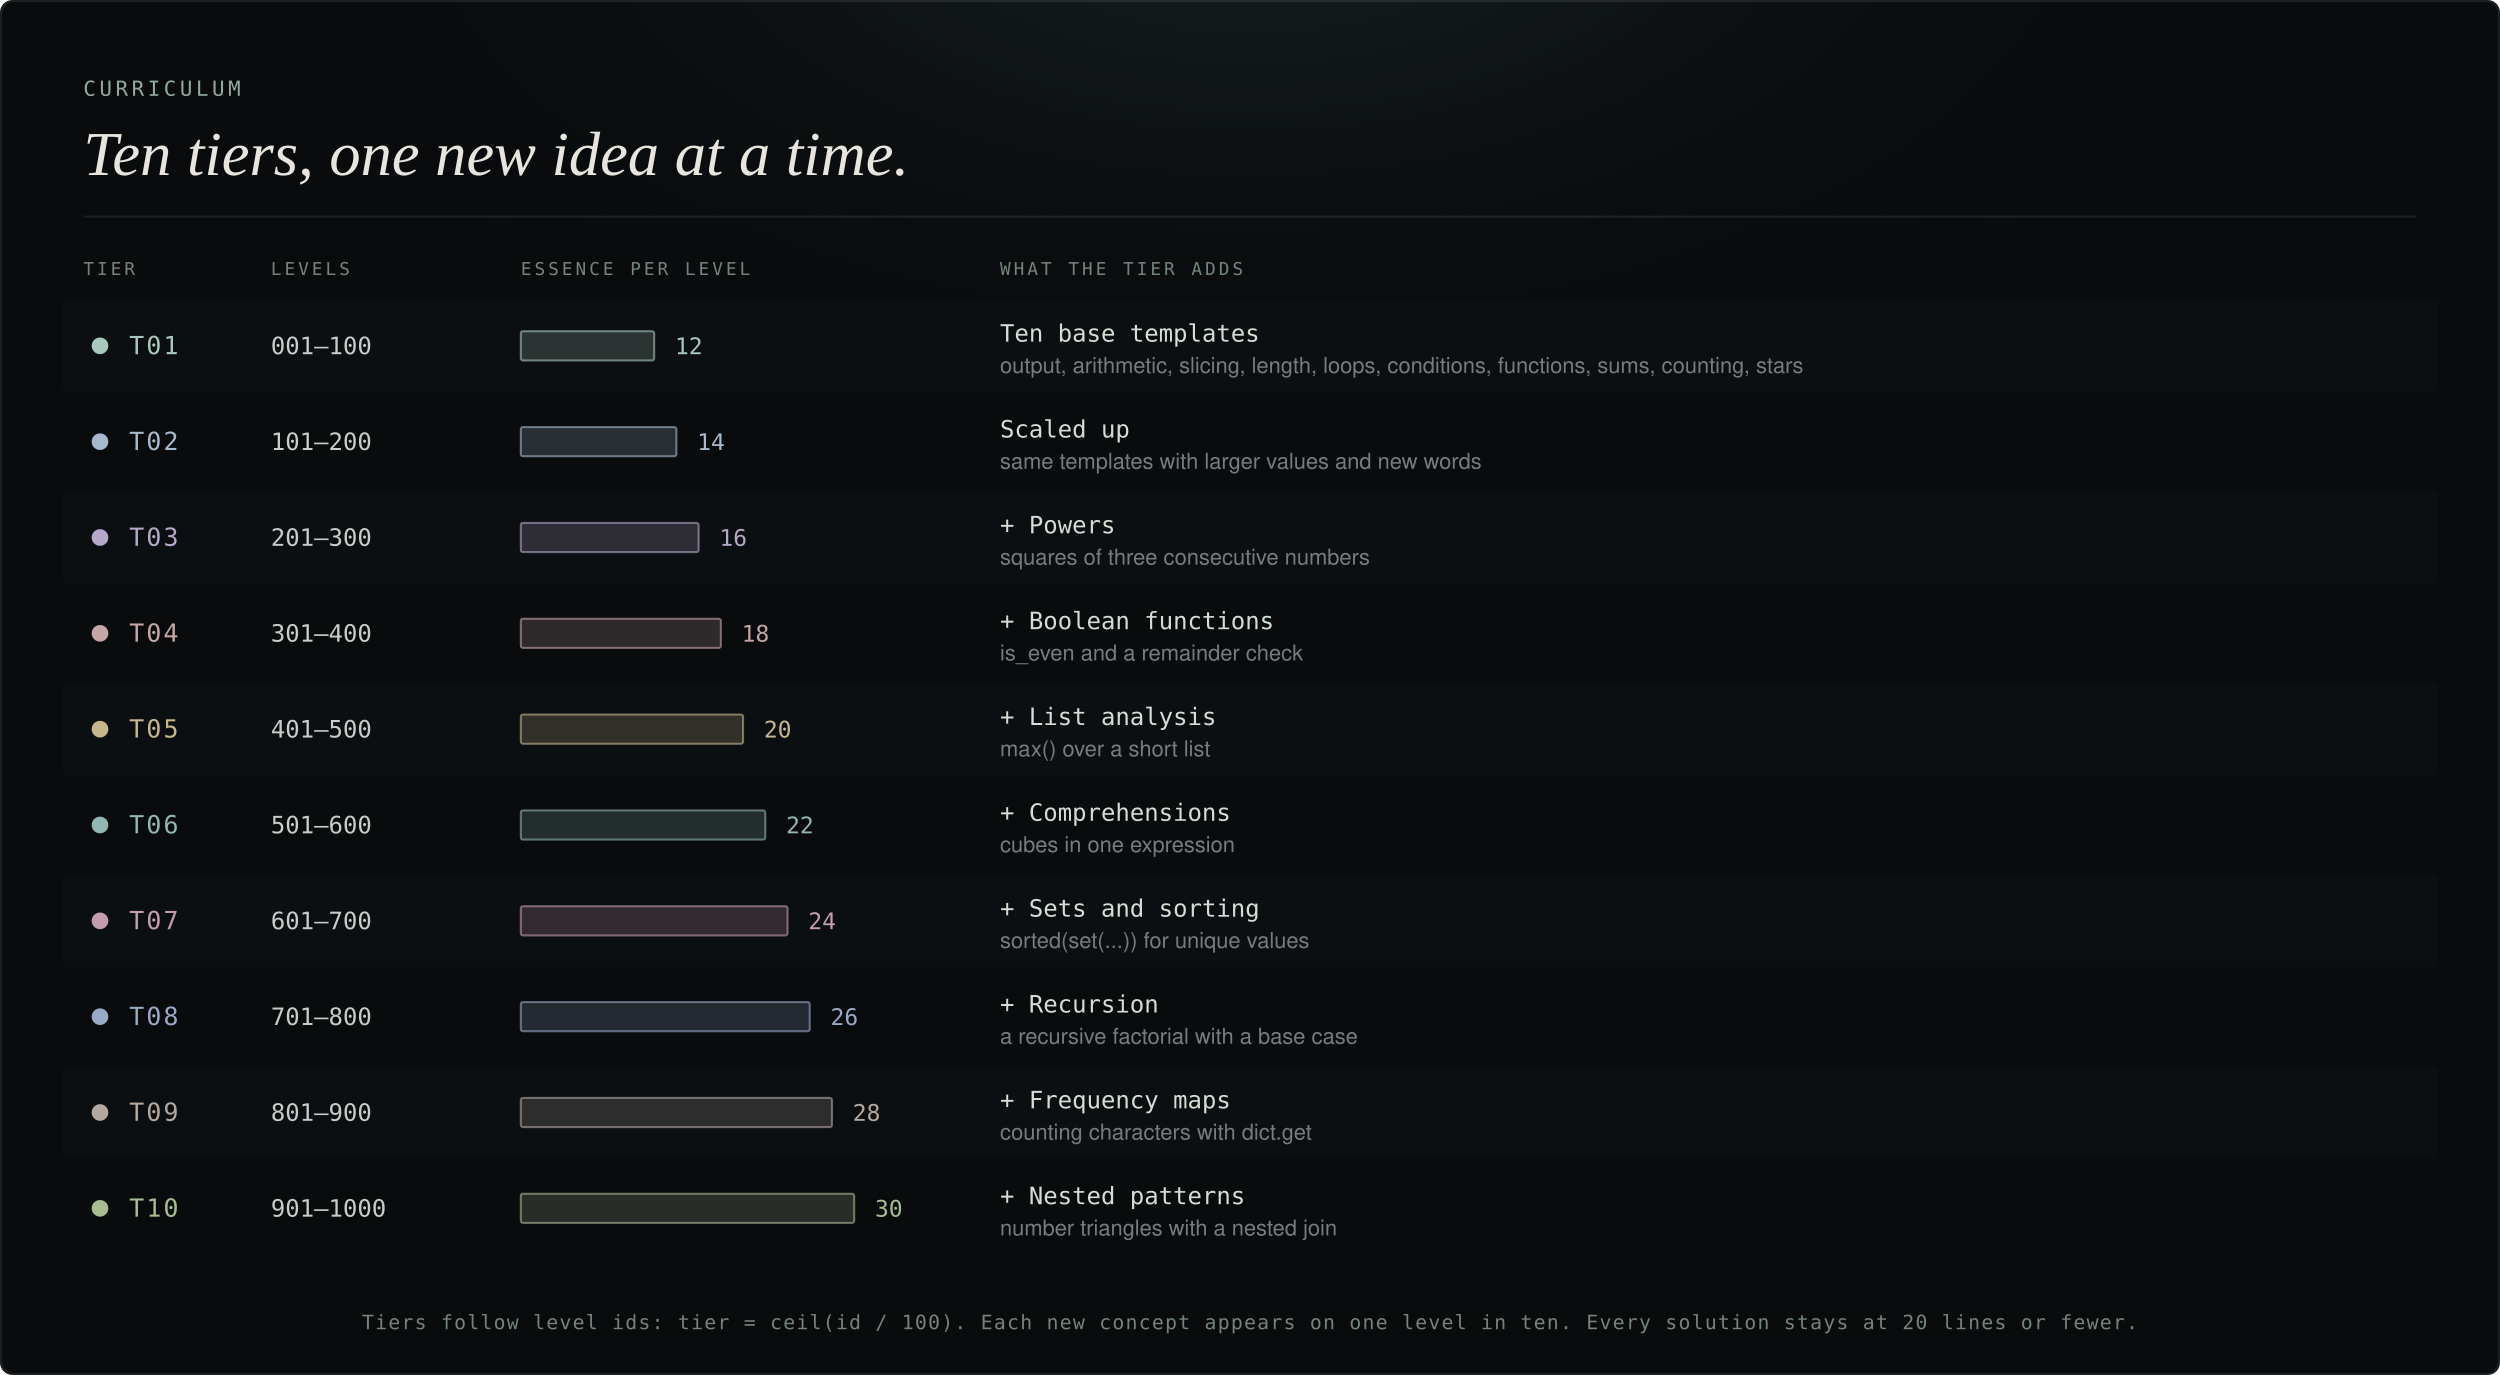
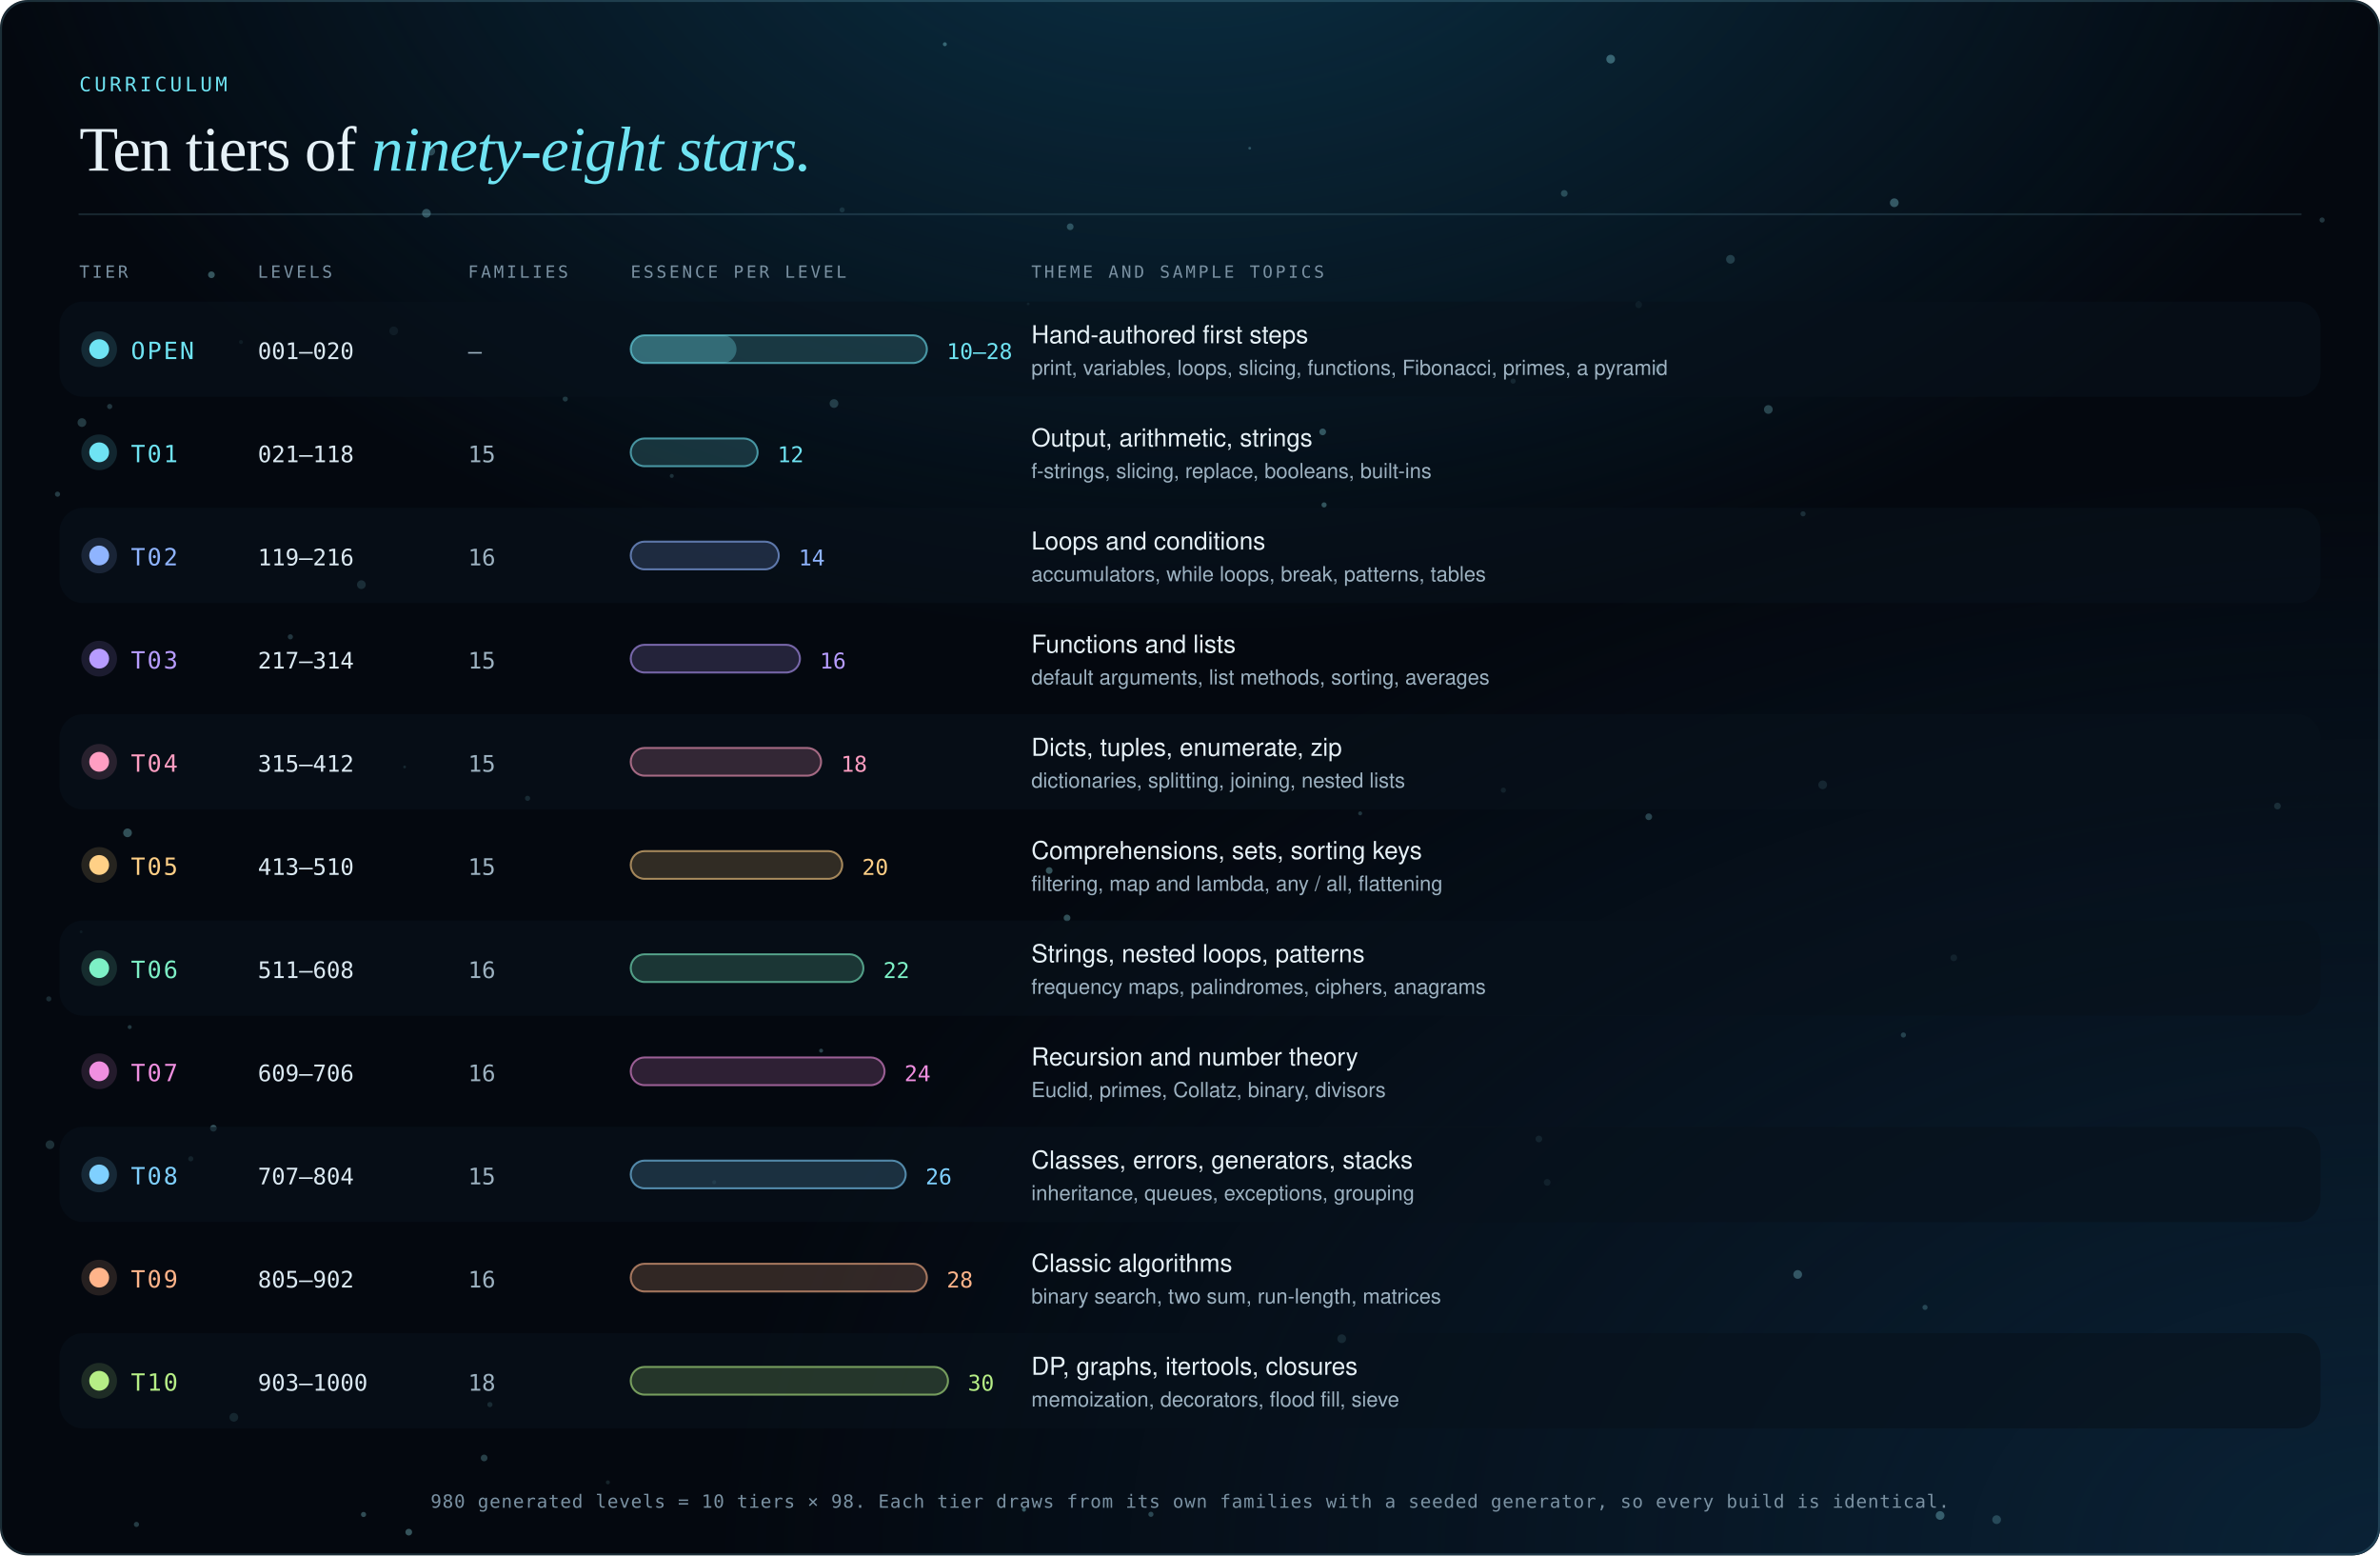
- <svg xmlns="http://www.w3.org/2000/svg" width="1200" height="660" viewBox="0 0 1200 660" role="img" aria-labelledby="t d">
+ <svg xmlns="http://www.w3.org/2000/svg" width="1200" height="784" viewBox="0 0 1200 784" role="img" aria-labelledby="t d">
  <defs>
-     <style>.s{font-family:'Playfair Display',Georgia,'Times New Roman',serif;font-style:italic}.m{font-family:'DM Mono',ui-monospace,'SF Mono',Menlo,Consolas,monospace}.b{font-family:'DM Sans','Segoe UI',Helvetica,Arial,sans-serif}</style>
+     <style>.s{font-family:'Playfair Display',Georgia,'Times New Roman',serif}.si{font-family:'Playfair Display',Georgia,'Times New Roman',serif;font-style:italic}.m{font-family:'DM Mono',ui-monospace,'SF Mono',Menlo,Consolas,monospace}.b{font-family:'DM Sans','Segoe UI',Helvetica,Arial,sans-serif}</style>
    <marker id="ar" viewBox="0 0 10 10" refX="8.5" refY="5" markerWidth="7" markerHeight="7" orient="auto-start-reverse">
-       <path d="M1 1.5L8.5 5L1 8.5" fill="none" stroke="#a8c8bb" stroke-width="1.3" stroke-linecap="round" stroke-linejoin="round" />
+       <path d="M1 1.5L8.5 5L1 8.5" fill="none" stroke="#6fe3f2" stroke-width="1.4" stroke-linecap="round" stroke-linejoin="round" />
    </marker>
-     <radialGradient id="glow" cx="50%" cy="-10%" r="75%">
-       <stop offset="0" stop-color="#1b2524" />
-       <stop offset="0.55" stop-color="#090b0d" stop-opacity="0" />
-     </radialGradient>
+     <radialGradient id="bgtop" cx="50%" cy="-10%" r="85%">
+       <stop offset="0" stop-color="#0b3146" />
+       <stop offset="0.6" stop-color="#0b3146" stop-opacity="0" />
+     </radialGradient>
+     <radialGradient id="bgcorner" cx="100%" cy="100%" r="70%">
+       <stop offset="0" stop-color="#0a2236" />
+       <stop offset="1" stop-color="#0a2236" stop-opacity="0" />
+     </radialGradient>
+     <radialGradient id="halo">
+       <stop offset="0" stop-color="#3fd6f0" stop-opacity=".55" />
+       <stop offset=".5" stop-color="#1b8fb0" stop-opacity=".16" />
+       <stop offset="1" stop-color="#1b8fb0" stop-opacity="0" />
+     </radialGradient>
+     <radialGradient id="cellg" cx="38%" cy="34%" r="75%">
+       <stop offset="0" stop-color="#eafdff" />
+       <stop offset=".38" stop-color="#7defff" />
+       <stop offset="1" stop-color="#1a8fb4" />
+     </radialGradient>
+     <linearGradient id="btn" x1="0" y1="0" x2="0" y2="1">
+       <stop offset="0" stop-color="#9af4ff" />
+       <stop offset="1" stop-color="#6fe3f2" />
+     </linearGradient>
+     <linearGradient id="dock" x1="0" y1="0" x2="1" y2="0.4">
+       <stop offset="0" stop-color="#0f4157" />
+       <stop offset="1" stop-color="#0b2a3c" />
+     </linearGradient>
+     <linearGradient id="meter" x1="0" y1="0" x2="1" y2="0">
+       <stop offset="0" stop-color="#2aa6c4" />
+       <stop offset=".6" stop-color="#6fe3f2" />
+       <stop offset="1" stop-color="#b9fbff" />
+     </linearGradient>
  </defs>
-   <rect x="0" y="0" width="1200" height="660" rx="6" fill="#090b0d" />
-   <rect x="0" y="0" width="1200" height="660" rx="6" fill="url(#glow)" />
-   <rect x="0.5" y="0.5" width="1199" height="659" rx="6" fill="none" stroke="#dbe1e1" stroke-width="1" stroke-opacity="0.1" />
-   <text x="40" y="46" class="m" font-size="10" fill="#92ab9f" letter-spacing="1.7" xml:space="preserve">CURRICULUM</text>
-   <text x="40" y="84" class="s" font-size="30" fill="#e8e5df" xml:space="preserve">Ten tiers, one new idea at a time.</text>
-   <line x1="40" y1="104" x2="1160" y2="104" stroke="#dbe1e1" stroke-opacity="0.1" stroke-width="1" />
-   <text x="40" y="132" class="m" font-size="8.5" fill="#75847b" letter-spacing="1.445" xml:space="preserve">TIER</text>
-   <text x="130" y="132" class="m" font-size="8.5" fill="#75847b" letter-spacing="1.445" xml:space="preserve">LEVELS</text>
-   <text x="250" y="132" class="m" font-size="8.5" fill="#75847b" letter-spacing="1.445" xml:space="preserve">ESSENCE PER LEVEL</text>
-   <text x="480" y="132" class="m" font-size="8.5" fill="#75847b" letter-spacing="1.445" xml:space="preserve">WHAT THE TIER ADDS</text>
-   <rect x="30" y="144" width="1140" height="44" rx="0" fill="#0c0f11" />
-   <circle cx="48" cy="166" r="4" fill="#a8c8bb" />
-   <text x="62" y="170" class="m" font-size="12" fill="#a8c8bb" letter-spacing="1" xml:space="preserve">T01</text>
-   <text x="130" y="170" class="m" font-size="11.5" fill="#c9cdc9" xml:space="preserve">001–100</text>
-   <rect x="250" y="159" width="64.0" height="14" rx="1" fill="#a8c8bb" stroke="#a8c8bb" stroke-width="1" stroke-opacity="0.6" fill-opacity="0.2" />
-   <text x="324.0" y="170" class="m" font-size="11" fill="#a8c8bb" xml:space="preserve">12</text>
-   <text x="480" y="164" class="m" font-size="11.5" fill="#d3ded4" xml:space="preserve">Ten base templates</text>
-   <text x="480" y="179" class="b" font-size="10.5" fill="#777c7e" xml:space="preserve">output, arithmetic, slicing, length, loops, conditions, functions, sums, counting, stars</text>
-   <circle cx="48" cy="212" r="4" fill="#a7b9cd" />
-   <text x="62" y="216" class="m" font-size="12" fill="#a7b9cd" letter-spacing="1" xml:space="preserve">T02</text>
-   <text x="130" y="216" class="m" font-size="11.5" fill="#c9cdc9" xml:space="preserve">101–200</text>
-   <rect x="250" y="205" width="74.667" height="14" rx="1" fill="#a7b9cd" stroke="#a7b9cd" stroke-width="1" stroke-opacity="0.6" fill-opacity="0.2" />
-   <text x="334.667" y="216" class="m" font-size="11" fill="#a7b9cd" xml:space="preserve">14</text>
-   <text x="480" y="210" class="m" font-size="11.5" fill="#d3ded4" xml:space="preserve">Scaled up</text>
-   <text x="480" y="225" class="b" font-size="10.5" fill="#777c7e" xml:space="preserve">same templates with larger values and new words</text>
-   <rect x="30" y="236" width="1140" height="44" rx="0" fill="#0c0f11" />
-   <circle cx="48" cy="258" r="4" fill="#b6a8c8" />
-   <text x="62" y="262" class="m" font-size="12" fill="#b6a8c8" letter-spacing="1" xml:space="preserve">T03</text>
-   <text x="130" y="262" class="m" font-size="11.5" fill="#c9cdc9" xml:space="preserve">201–300</text>
-   <rect x="250" y="251" width="85.333" height="14" rx="1" fill="#b6a8c8" stroke="#b6a8c8" stroke-width="1" stroke-opacity="0.6" fill-opacity="0.2" />
-   <text x="345.333" y="262" class="m" font-size="11" fill="#b6a8c8" xml:space="preserve">16</text>
-   <text x="480" y="256" class="m" font-size="11.5" fill="#d3ded4" xml:space="preserve">+ Powers</text>
-   <text x="480" y="271" class="b" font-size="10.5" fill="#777c7e" xml:space="preserve">squares of three consecutive numbers</text>
-   <circle cx="48" cy="304" r="4" fill="#c6a7a7" />
-   <text x="62" y="308" class="m" font-size="12" fill="#c6a7a7" letter-spacing="1" xml:space="preserve">T04</text>
-   <text x="130" y="308" class="m" font-size="11.5" fill="#c9cdc9" xml:space="preserve">301–400</text>
-   <rect x="250" y="297" width="96.0" height="14" rx="1" fill="#c6a7a7" stroke="#c6a7a7" stroke-width="1" stroke-opacity="0.6" fill-opacity="0.2" />
-   <text x="356.0" y="308" class="m" font-size="11" fill="#c6a7a7" xml:space="preserve">18</text>
-   <text x="480" y="302" class="m" font-size="11.5" fill="#d3ded4" xml:space="preserve">+ Boolean functions</text>
-   <text x="480" y="317" class="b" font-size="10.5" fill="#777c7e" xml:space="preserve">is_even and a remainder check</text>
-   <rect x="30" y="328" width="1140" height="44" rx="0" fill="#0c0f11" />
-   <circle cx="48" cy="350" r="4" fill="#c7b68e" />
-   <text x="62" y="354" class="m" font-size="12" fill="#c7b68e" letter-spacing="1" xml:space="preserve">T05</text>
-   <text x="130" y="354" class="m" font-size="11.5" fill="#c9cdc9" xml:space="preserve">401–500</text>
-   <rect x="250" y="343" width="106.667" height="14" rx="1" fill="#c7b68e" stroke="#c7b68e" stroke-width="1" stroke-opacity="0.6" fill-opacity="0.2" />
-   <text x="366.667" y="354" class="m" font-size="11" fill="#c7b68e" xml:space="preserve">20</text>
-   <text x="480" y="348" class="m" font-size="11.5" fill="#d3ded4" xml:space="preserve">+ List analysis</text>
-   <text x="480" y="363" class="b" font-size="10.5" fill="#777c7e" xml:space="preserve">max() over a short list</text>
-   <circle cx="48" cy="396" r="4" fill="#91b6b4" />
-   <text x="62" y="400" class="m" font-size="12" fill="#91b6b4" letter-spacing="1" xml:space="preserve">T06</text>
-   <text x="130" y="400" class="m" font-size="11.5" fill="#c9cdc9" xml:space="preserve">501–600</text>
-   <rect x="250" y="389" width="117.333" height="14" rx="1" fill="#91b6b4" stroke="#91b6b4" stroke-width="1" stroke-opacity="0.6" fill-opacity="0.2" />
-   <text x="377.333" y="400" class="m" font-size="11" fill="#91b6b4" xml:space="preserve">22</text>
-   <text x="480" y="394" class="m" font-size="11.5" fill="#d3ded4" xml:space="preserve">+ Comprehensions</text>
-   <text x="480" y="409" class="b" font-size="10.5" fill="#777c7e" xml:space="preserve">cubes in one expression</text>
-   <rect x="30" y="420" width="1140" height="44" rx="0" fill="#0c0f11" />
-   <circle cx="48" cy="442" r="4" fill="#c49cae" />
-   <text x="62" y="446" class="m" font-size="12" fill="#c49cae" letter-spacing="1" xml:space="preserve">T07</text>
-   <text x="130" y="446" class="m" font-size="11.5" fill="#c9cdc9" xml:space="preserve">601–700</text>
-   <rect x="250" y="435" width="128.0" height="14" rx="1" fill="#c49cae" stroke="#c49cae" stroke-width="1" stroke-opacity="0.6" fill-opacity="0.2" />
-   <text x="388.0" y="446" class="m" font-size="11" fill="#c49cae" xml:space="preserve">24</text>
-   <text x="480" y="440" class="m" font-size="11.5" fill="#d3ded4" xml:space="preserve">+ Sets and sorting</text>
-   <text x="480" y="455" class="b" font-size="10.5" fill="#777c7e" xml:space="preserve">sorted(set(...)) for unique values</text>
-   <circle cx="48" cy="488" r="4" fill="#99a9c8" />
-   <text x="62" y="492" class="m" font-size="12" fill="#99a9c8" letter-spacing="1" xml:space="preserve">T08</text>
-   <text x="130" y="492" class="m" font-size="11.5" fill="#c9cdc9" xml:space="preserve">701–800</text>
-   <rect x="250" y="481" width="138.667" height="14" rx="1" fill="#99a9c8" stroke="#99a9c8" stroke-width="1" stroke-opacity="0.6" fill-opacity="0.2" />
-   <text x="398.667" y="492" class="m" font-size="11" fill="#99a9c8" xml:space="preserve">26</text>
-   <text x="480" y="486" class="m" font-size="11.5" fill="#d3ded4" xml:space="preserve">+ Recursion</text>
-   <text x="480" y="501" class="b" font-size="10.5" fill="#777c7e" xml:space="preserve">a recursive factorial with a base case</text>
-   <rect x="30" y="512" width="1140" height="44" rx="0" fill="#0c0f11" />
-   <circle cx="48" cy="534" r="4" fill="#b4a9a0" />
-   <text x="62" y="538" class="m" font-size="12" fill="#b4a9a0" letter-spacing="1" xml:space="preserve">T09</text>
-   <text x="130" y="538" class="m" font-size="11.5" fill="#c9cdc9" xml:space="preserve">801–900</text>
-   <rect x="250" y="527" width="149.333" height="14" rx="1" fill="#b4a9a0" stroke="#b4a9a0" stroke-width="1" stroke-opacity="0.6" fill-opacity="0.2" />
-   <text x="409.333" y="538" class="m" font-size="11" fill="#b4a9a0" xml:space="preserve">28</text>
-   <text x="480" y="532" class="m" font-size="11.5" fill="#d3ded4" xml:space="preserve">+ Frequency maps</text>
-   <text x="480" y="547" class="b" font-size="10.5" fill="#777c7e" xml:space="preserve">counting characters with dict.get</text>
-   <circle cx="48" cy="580" r="4" fill="#a8bd91" />
-   <text x="62" y="584" class="m" font-size="12" fill="#a8bd91" letter-spacing="1" xml:space="preserve">T10</text>
-   <text x="130" y="584" class="m" font-size="11.5" fill="#c9cdc9" xml:space="preserve">901–1000</text>
-   <rect x="250" y="573" width="160.0" height="14" rx="1" fill="#a8bd91" stroke="#a8bd91" stroke-width="1" stroke-opacity="0.6" fill-opacity="0.2" />
-   <text x="420.0" y="584" class="m" font-size="11" fill="#a8bd91" xml:space="preserve">30</text>
-   <text x="480" y="578" class="m" font-size="11.5" fill="#d3ded4" xml:space="preserve">+ Nested patterns</text>
-   <text x="480" y="593" class="b" font-size="10.5" fill="#777c7e" xml:space="preserve">number triangles with a nested join</text>
-   <text x="600.0" y="638" class="m" font-size="9.5" fill="#75847b" text-anchor="middle" letter-spacing="0.6" xml:space="preserve">Tiers follow level ids: tier = ceil(id / 100). Each new concept appears on one level in ten. Every solution stays at 20 lines or fewer.</text>
+   <rect x="0" y="0" width="1200" height="784" rx="14" fill="#04080f" />
+   <rect x="0" y="0" width="1200" height="784" rx="14" fill="url(#bgtop)" />
+   <rect x="0" y="0" width="1200" height="784" rx="14" fill="url(#bgcorner)" />
+   <circle cx="906.4" cy="642.4" r="2.2" fill="#9cf3ff" fill-opacity="0.29" />
+   <circle cx="667.6" cy="254.5" r="1.3" fill="#9cf3ff" fill-opacity="0.3" />
+   <circle cx="1170.8" cy="110.9" r="1.3" fill="#9cf3ff" fill-opacity="0.2" />
+   <circle cx="529.0" cy="438.8" r="1.7" fill="#9cf3ff" fill-opacity="0.32" />
+   <circle cx="836.1" cy="185.5" r="2.2" fill="#9cf3ff" fill-opacity="0.27" />
+   <circle cx="685.8" cy="410.0" r="1" fill="#9cf3ff" fill-opacity="0.19" />
+   <circle cx="959.7" cy="521.7" r="1.3" fill="#9cf3ff" fill-opacity="0.21" />
+   <circle cx="206.1" cy="772.3" r="1.7" fill="#9cf3ff" fill-opacity="0.32" />
+   <circle cx="826.2" cy="153.6" r="1.7" fill="#9cf3ff" fill-opacity="0.14" />
+   <circle cx="244.1" cy="734.9" r="1.7" fill="#9cf3ff" fill-opacity="0.24" />
+   <circle cx="955.1" cy="102.2" r="2.2" fill="#9cf3ff" fill-opacity="0.31" />
+   <circle cx="518.4" cy="153.2" r="0.7" fill="#9cf3ff" fill-opacity="0.17" />
+   <circle cx="41.3" cy="213.0" r="2.2" fill="#9cf3ff" fill-opacity="0.21" />
+   <circle cx="306.5" cy="747.2" r="1" fill="#9cf3ff" fill-opacity="0.12" />
+   <circle cx="516.3" cy="761.0" r="1" fill="#9cf3ff" fill-opacity="0.34" />
+   <circle cx="117.9" cy="714.4" r="2.2" fill="#9cf3ff" fill-opacity="0.26" />
+   <circle cx="146.4" cy="321.0" r="1.3" fill="#9cf3ff" fill-opacity="0.2" />
+   <circle cx="215.0" cy="107.5" r="2.2" fill="#9cf3ff" fill-opacity="0.29" />
+   <circle cx="919.0" cy="395.6" r="2.2" fill="#9cf3ff" fill-opacity="0.25" />
+   <circle cx="580.3" cy="763.3" r="1.3" fill="#9cf3ff" fill-opacity="0.25" />
+   <circle cx="414.0" cy="529.6" r="1" fill="#9cf3ff" fill-opacity="0.25" />
+   <circle cx="40.9" cy="469.7" r="0.7" fill="#9cf3ff" fill-opacity="0.15" />
+   <circle cx="266.0" cy="402.4" r="1.3" fill="#9cf3ff" fill-opacity="0.31" />
+   <circle cx="29.0" cy="249.1" r="1.3" fill="#9cf3ff" fill-opacity="0.22" />
+   <circle cx="25.2" cy="577.0" r="2.2" fill="#9cf3ff" fill-opacity="0.17" />
+   <circle cx="831.9" cy="187.9" r="0.7" fill="#9cf3ff" fill-opacity="0.13" />
+   <circle cx="121.5" cy="172.4" r="1" fill="#9cf3ff" fill-opacity="0.16" />
+   <circle cx="1148.3" cy="406.3" r="1.7" fill="#9cf3ff" fill-opacity="0.32" />
+   <circle cx="630.1" cy="74.7" r="0.7" fill="#9cf3ff" fill-opacity="0.25" />
+   <circle cx="107.6" cy="568.7" r="1.7" fill="#9cf3ff" fill-opacity="0.34" />
+   <circle cx="65.4" cy="517.7" r="1" fill="#9cf3ff" fill-opacity="0.21" />
+   <circle cx="758.0" cy="398.3" r="1.3" fill="#9cf3ff" fill-opacity="0.2" />
+   <circle cx="970.6" cy="659.0" r="1.3" fill="#9cf3ff" fill-opacity="0.21" />
+   <circle cx="1006.7" cy="766.0" r="2.2" fill="#9cf3ff" fill-opacity="0.21" />
+   <circle cx="217.2" cy="76.2" r="2.2" fill="#9cf3ff" fill-opacity="0.25" />
+   <circle cx="106.6" cy="138.5" r="1.7" fill="#9cf3ff" fill-opacity="0.32" />
+   <circle cx="978.2" cy="763.9" r="2.2" fill="#9cf3ff" fill-opacity="0.31" />
+   <circle cx="420.5" cy="203.4" r="2.2" fill="#9cf3ff" fill-opacity="0.2" />
+   <circle cx="666.9" cy="217.7" r="1.7" fill="#9cf3ff" fill-opacity="0.3" />
+   <circle cx="831.3" cy="411.7" r="1.7" fill="#9cf3ff" fill-opacity="0.24" />
+   <circle cx="424.6" cy="105.8" r="1.3" fill="#9cf3ff" fill-opacity="0.12" />
+   <circle cx="775.9" cy="574.1" r="1.7" fill="#9cf3ff" fill-opacity="0.21" />
+   <circle cx="183.3" cy="763.4" r="1.3" fill="#9cf3ff" fill-opacity="0.29" />
+   <circle cx="676.5" cy="674.8" r="2.2" fill="#9cf3ff" fill-opacity="0.27" />
+   <circle cx="247.0" cy="708.0" r="1.3" fill="#9cf3ff" fill-opacity="0.32" />
+   <circle cx="24.6" cy="503.5" r="1.3" fill="#9cf3ff" fill-opacity="0.15" />
+   <circle cx="285.0" cy="201.1" r="1.3" fill="#9cf3ff" fill-opacity="0.19" />
+   <circle cx="538.0" cy="462.7" r="1.7" fill="#9cf3ff" fill-opacity="0.3" />
+   <circle cx="198.5" cy="166.8" r="2.2" fill="#9cf3ff" fill-opacity="0.15" />
+   <circle cx="338.7" cy="239.9" r="1" fill="#9cf3ff" fill-opacity="0.16" />
+   <circle cx="812.1" cy="29.8" r="2.2" fill="#9cf3ff" fill-opacity="0.33" />
+   <circle cx="985.1" cy="482.8" r="1.7" fill="#9cf3ff" fill-opacity="0.19" />
+   <circle cx="762.9" cy="192.1" r="1.3" fill="#9cf3ff" fill-opacity="0.24" />
+   <circle cx="360.1" cy="595.9" r="1" fill="#9cf3ff" fill-opacity="0.17" />
+   <circle cx="476.4" cy="22.3" r="1" fill="#9cf3ff" fill-opacity="0.32" />
+   <circle cx="788.7" cy="97.5" r="1.7" fill="#9cf3ff" fill-opacity="0.23" />
+   <circle cx="872.5" cy="130.7" r="2.2" fill="#9cf3ff" fill-opacity="0.19" />
+   <circle cx="182.2" cy="294.7" r="2.2" fill="#9cf3ff" fill-opacity="0.34" />
+   <circle cx="204.0" cy="386.6" r="0.7" fill="#9cf3ff" fill-opacity="0.29" />
+   <circle cx="55.3" cy="204.9" r="1.3" fill="#9cf3ff" fill-opacity="0.2" />
+   <circle cx="780.1" cy="596.0" r="1.7" fill="#9cf3ff" fill-opacity="0.18" />
+   <circle cx="891.6" cy="206.4" r="2.2" fill="#9cf3ff" fill-opacity="0.24" />
+   <circle cx="96.2" cy="584.1" r="1.3" fill="#9cf3ff" fill-opacity="0.23" />
+   <circle cx="64.3" cy="419.8" r="2.2" fill="#9cf3ff" fill-opacity="0.3" />
+   <circle cx="909.1" cy="259.0" r="1.3" fill="#9cf3ff" fill-opacity="0.35" />
+   <circle cx="68.8" cy="768.4" r="1.3" fill="#9cf3ff" fill-opacity="0.22" />
+   <circle cx="539.6" cy="114.3" r="1.7" fill="#9cf3ff" fill-opacity="0.26" />
+   <rect x="0.5" y="0.5" width="1199" height="783" rx="14" fill="none" stroke="#8fdcf0" stroke-width="1" stroke-opacity="0.18" />
+   <text x="40" y="46" class="m" font-size="10" fill="#6fe3f2" letter-spacing="1.6" font-weight="500" xml:space="preserve">CURRICULUM</text>
+   <text x="40" y="86" class="s" font-size="32" fill="#e6f1f7" letter-spacing="-0.5">Ten tiers of <tspan class="si" fill="#6fe3f2">ninety-eight stars.</tspan>
+   </text>
+   <line x1="40" y1="108" x2="1160" y2="108" stroke="#8fdcf0" stroke-opacity="0.14" stroke-width="1" stroke-linecap="round" />
+   <text x="40" y="140" class="m" font-size="8.5" fill="#7a91a2" letter-spacing="1.36" font-weight="500" xml:space="preserve">TIER</text>
+   <text x="130" y="140" class="m" font-size="8.5" fill="#7a91a2" letter-spacing="1.36" font-weight="500" xml:space="preserve">LEVELS</text>
+   <text x="236" y="140" class="m" font-size="8.5" fill="#7a91a2" letter-spacing="1.36" font-weight="500" xml:space="preserve">FAMILIES</text>
+   <text x="318" y="140" class="m" font-size="8.5" fill="#7a91a2" letter-spacing="1.36" font-weight="500" xml:space="preserve">ESSENCE PER LEVEL</text>
+   <text x="520" y="140" class="m" font-size="8.5" fill="#7a91a2" letter-spacing="1.36" font-weight="500" xml:space="preserve">THEME AND SAMPLE TOPICS</text>
+   <rect x="30" y="152" width="1140" height="48" rx="12" fill="#07121c" fill-opacity="0.6" />
+   <circle cx="50" cy="176" r="5" fill="#6fe3f2" />
+   <circle cx="50" cy="176" r="9" fill="#6fe3f2" fill-opacity="0.14" />
+   <text x="66" y="181" class="m" font-size="12" fill="#6fe3f2" letter-spacing="1" font-weight="500" xml:space="preserve">OPEN</text>
+   <text x="130" y="181" class="m" font-size="11.5" fill="#dbe9f2" xml:space="preserve">001–020</text>
+   <text x="236" y="181" class="m" font-size="11.5" fill="#9db2c1" xml:space="preserve">–</text>
+   <rect x="318" y="169" width="149.333" height="14" rx="7" fill="#6fe3f2" stroke="#6fe3f2" stroke-width="1" stroke-opacity="0.6" fill-opacity="0.18" />
+   <rect x="318" y="169" width="53.333" height="14" rx="7" fill="#6fe3f2" fill-opacity="0.3" />
+   <text x="477.333" y="181" class="m" font-size="11" fill="#6fe3f2" font-weight="500" xml:space="preserve">10–28</text>
+   <text x="520" y="173" class="b" font-size="12.5" fill="#e6f1f7" font-weight="500" xml:space="preserve">Hand-authored first steps</text>
+   <text x="520" y="189" class="b" font-size="10.5" fill="#9db2c1" xml:space="preserve">print, variables, loops, slicing, functions, Fibonacci, primes, a pyramid</text>
+   <circle cx="50" cy="228" r="5" fill="#6fe3f2" />
+   <circle cx="50" cy="228" r="9" fill="#6fe3f2" fill-opacity="0.14" />
+   <text x="66" y="233" class="m" font-size="12" fill="#6fe3f2" letter-spacing="1" font-weight="500" xml:space="preserve">T01</text>
+   <text x="130" y="233" class="m" font-size="11.5" fill="#dbe9f2" xml:space="preserve">021–118</text>
+   <text x="236" y="233" class="m" font-size="11.5" fill="#9db2c1" xml:space="preserve">15</text>
+   <rect x="318" y="221" width="64.0" height="14" rx="7" fill="#6fe3f2" stroke="#6fe3f2" stroke-width="1" stroke-opacity="0.6" fill-opacity="0.18" />
+   <text x="392.0" y="233" class="m" font-size="11" fill="#6fe3f2" font-weight="500" xml:space="preserve">12</text>
+   <text x="520" y="225" class="b" font-size="12.5" fill="#e6f1f7" font-weight="500" xml:space="preserve">Output, arithmetic, strings</text>
+   <text x="520" y="241" class="b" font-size="10.5" fill="#9db2c1" xml:space="preserve">f-strings, slicing, replace, booleans, built-ins</text>
+   <rect x="30" y="256" width="1140" height="48" rx="12" fill="#07121c" fill-opacity="0.6" />
+   <circle cx="50" cy="280" r="5" fill="#8fb4ff" />
+   <circle cx="50" cy="280" r="9" fill="#8fb4ff" fill-opacity="0.14" />
+   <text x="66" y="285" class="m" font-size="12" fill="#8fb4ff" letter-spacing="1" font-weight="500" xml:space="preserve">T02</text>
+   <text x="130" y="285" class="m" font-size="11.5" fill="#dbe9f2" xml:space="preserve">119–216</text>
+   <text x="236" y="285" class="m" font-size="11.5" fill="#9db2c1" xml:space="preserve">16</text>
+   <rect x="318" y="273" width="74.667" height="14" rx="7" fill="#8fb4ff" stroke="#8fb4ff" stroke-width="1" stroke-opacity="0.6" fill-opacity="0.18" />
+   <text x="402.667" y="285" class="m" font-size="11" fill="#8fb4ff" font-weight="500" xml:space="preserve">14</text>
+   <text x="520" y="277" class="b" font-size="12.5" fill="#e6f1f7" font-weight="500" xml:space="preserve">Loops and conditions</text>
+   <text x="520" y="293" class="b" font-size="10.5" fill="#9db2c1" xml:space="preserve">accumulators, while loops, break, patterns, tables</text>
+   <circle cx="50" cy="332" r="5" fill="#b79cff" />
+   <circle cx="50" cy="332" r="9" fill="#b79cff" fill-opacity="0.14" />
+   <text x="66" y="337" class="m" font-size="12" fill="#b79cff" letter-spacing="1" font-weight="500" xml:space="preserve">T03</text>
+   <text x="130" y="337" class="m" font-size="11.5" fill="#dbe9f2" xml:space="preserve">217–314</text>
+   <text x="236" y="337" class="m" font-size="11.5" fill="#9db2c1" xml:space="preserve">15</text>
+   <rect x="318" y="325" width="85.333" height="14" rx="7" fill="#b79cff" stroke="#b79cff" stroke-width="1" stroke-opacity="0.6" fill-opacity="0.18" />
+   <text x="413.333" y="337" class="m" font-size="11" fill="#b79cff" font-weight="500" xml:space="preserve">16</text>
+   <text x="520" y="329" class="b" font-size="12.5" fill="#e6f1f7" font-weight="500" xml:space="preserve">Functions and lists</text>
+   <text x="520" y="345" class="b" font-size="10.5" fill="#9db2c1" xml:space="preserve">default arguments, list methods, sorting, averages</text>
+   <rect x="30" y="360" width="1140" height="48" rx="12" fill="#07121c" fill-opacity="0.6" />
+   <circle cx="50" cy="384" r="5" fill="#ff9ec2" />
+   <circle cx="50" cy="384" r="9" fill="#ff9ec2" fill-opacity="0.14" />
+   <text x="66" y="389" class="m" font-size="12" fill="#ff9ec2" letter-spacing="1" font-weight="500" xml:space="preserve">T04</text>
+   <text x="130" y="389" class="m" font-size="11.5" fill="#dbe9f2" xml:space="preserve">315–412</text>
+   <text x="236" y="389" class="m" font-size="11.5" fill="#9db2c1" xml:space="preserve">15</text>
+   <rect x="318" y="377" width="96.0" height="14" rx="7" fill="#ff9ec2" stroke="#ff9ec2" stroke-width="1" stroke-opacity="0.6" fill-opacity="0.18" />
+   <text x="424.0" y="389" class="m" font-size="11" fill="#ff9ec2" font-weight="500" xml:space="preserve">18</text>
+   <text x="520" y="381" class="b" font-size="12.5" fill="#e6f1f7" font-weight="500" xml:space="preserve">Dicts, tuples, enumerate, zip</text>
+   <text x="520" y="397" class="b" font-size="10.5" fill="#9db2c1" xml:space="preserve">dictionaries, splitting, joining, nested lists</text>
+   <circle cx="50" cy="436" r="5" fill="#ffcf86" />
+   <circle cx="50" cy="436" r="9" fill="#ffcf86" fill-opacity="0.14" />
+   <text x="66" y="441" class="m" font-size="12" fill="#ffcf86" letter-spacing="1" font-weight="500" xml:space="preserve">T05</text>
+   <text x="130" y="441" class="m" font-size="11.5" fill="#dbe9f2" xml:space="preserve">413–510</text>
+   <text x="236" y="441" class="m" font-size="11.5" fill="#9db2c1" xml:space="preserve">15</text>
+   <rect x="318" y="429" width="106.667" height="14" rx="7" fill="#ffcf86" stroke="#ffcf86" stroke-width="1" stroke-opacity="0.6" fill-opacity="0.18" />
+   <text x="434.667" y="441" class="m" font-size="11" fill="#ffcf86" font-weight="500" xml:space="preserve">20</text>
+   <text x="520" y="433" class="b" font-size="12.5" fill="#e6f1f7" font-weight="500" xml:space="preserve">Comprehensions, sets, sorting keys</text>
+   <text x="520" y="449" class="b" font-size="10.5" fill="#9db2c1" xml:space="preserve">filtering, map and lambda, any / all, flattening</text>
+   <rect x="30" y="464" width="1140" height="48" rx="12" fill="#07121c" fill-opacity="0.6" />
+   <circle cx="50" cy="488" r="5" fill="#7df0c6" />
+   <circle cx="50" cy="488" r="9" fill="#7df0c6" fill-opacity="0.14" />
+   <text x="66" y="493" class="m" font-size="12" fill="#7df0c6" letter-spacing="1" font-weight="500" xml:space="preserve">T06</text>
+   <text x="130" y="493" class="m" font-size="11.5" fill="#dbe9f2" xml:space="preserve">511–608</text>
+   <text x="236" y="493" class="m" font-size="11.5" fill="#9db2c1" xml:space="preserve">16</text>
+   <rect x="318" y="481" width="117.333" height="14" rx="7" fill="#7df0c6" stroke="#7df0c6" stroke-width="1" stroke-opacity="0.6" fill-opacity="0.18" />
+   <text x="445.333" y="493" class="m" font-size="11" fill="#7df0c6" font-weight="500" xml:space="preserve">22</text>
+   <text x="520" y="485" class="b" font-size="12.5" fill="#e6f1f7" font-weight="500" xml:space="preserve">Strings, nested loops, patterns</text>
+   <text x="520" y="501" class="b" font-size="10.5" fill="#9db2c1" xml:space="preserve">frequency maps, palindromes, ciphers, anagrams</text>
+   <circle cx="50" cy="540" r="5" fill="#f08fe0" />
+   <circle cx="50" cy="540" r="9" fill="#f08fe0" fill-opacity="0.14" />
+   <text x="66" y="545" class="m" font-size="12" fill="#f08fe0" letter-spacing="1" font-weight="500" xml:space="preserve">T07</text>
+   <text x="130" y="545" class="m" font-size="11.5" fill="#dbe9f2" xml:space="preserve">609–706</text>
+   <text x="236" y="545" class="m" font-size="11.5" fill="#9db2c1" xml:space="preserve">16</text>
+   <rect x="318" y="533" width="128.0" height="14" rx="7" fill="#f08fe0" stroke="#f08fe0" stroke-width="1" stroke-opacity="0.6" fill-opacity="0.18" />
+   <text x="456.0" y="545" class="m" font-size="11" fill="#f08fe0" font-weight="500" xml:space="preserve">24</text>
+   <text x="520" y="537" class="b" font-size="12.5" fill="#e6f1f7" font-weight="500" xml:space="preserve">Recursion and number theory</text>
+   <text x="520" y="553" class="b" font-size="10.5" fill="#9db2c1" xml:space="preserve">Euclid, primes, Collatz, binary, divisors</text>
+   <rect x="30" y="568" width="1140" height="48" rx="12" fill="#07121c" fill-opacity="0.6" />
+   <circle cx="50" cy="592" r="5" fill="#7fd0ff" />
+   <circle cx="50" cy="592" r="9" fill="#7fd0ff" fill-opacity="0.14" />
+   <text x="66" y="597" class="m" font-size="12" fill="#7fd0ff" letter-spacing="1" font-weight="500" xml:space="preserve">T08</text>
+   <text x="130" y="597" class="m" font-size="11.5" fill="#dbe9f2" xml:space="preserve">707–804</text>
+   <text x="236" y="597" class="m" font-size="11.5" fill="#9db2c1" xml:space="preserve">15</text>
+   <rect x="318" y="585" width="138.667" height="14" rx="7" fill="#7fd0ff" stroke="#7fd0ff" stroke-width="1" stroke-opacity="0.6" fill-opacity="0.18" />
+   <text x="466.667" y="597" class="m" font-size="11" fill="#7fd0ff" font-weight="500" xml:space="preserve">26</text>
+   <text x="520" y="589" class="b" font-size="12.5" fill="#e6f1f7" font-weight="500" xml:space="preserve">Classes, errors, generators, stacks</text>
+   <text x="520" y="605" class="b" font-size="10.5" fill="#9db2c1" xml:space="preserve">inheritance, queues, exceptions, grouping</text>
+   <circle cx="50" cy="644" r="5" fill="#ffb48a" />
+   <circle cx="50" cy="644" r="9" fill="#ffb48a" fill-opacity="0.14" />
+   <text x="66" y="649" class="m" font-size="12" fill="#ffb48a" letter-spacing="1" font-weight="500" xml:space="preserve">T09</text>
+   <text x="130" y="649" class="m" font-size="11.5" fill="#dbe9f2" xml:space="preserve">805–902</text>
+   <text x="236" y="649" class="m" font-size="11.5" fill="#9db2c1" xml:space="preserve">16</text>
+   <rect x="318" y="637" width="149.333" height="14" rx="7" fill="#ffb48a" stroke="#ffb48a" stroke-width="1" stroke-opacity="0.6" fill-opacity="0.18" />
+   <text x="477.333" y="649" class="m" font-size="11" fill="#ffb48a" font-weight="500" xml:space="preserve">28</text>
+   <text x="520" y="641" class="b" font-size="12.5" fill="#e6f1f7" font-weight="500" xml:space="preserve">Classic algorithms</text>
+   <text x="520" y="657" class="b" font-size="10.5" fill="#9db2c1" xml:space="preserve">binary search, two sum, run-length, matrices</text>
+   <rect x="30" y="672" width="1140" height="48" rx="12" fill="#07121c" fill-opacity="0.6" />
+   <circle cx="50" cy="696" r="5" fill="#b6ee86" />
+   <circle cx="50" cy="696" r="9" fill="#b6ee86" fill-opacity="0.14" />
+   <text x="66" y="701" class="m" font-size="12" fill="#b6ee86" letter-spacing="1" font-weight="500" xml:space="preserve">T10</text>
+   <text x="130" y="701" class="m" font-size="11.5" fill="#dbe9f2" xml:space="preserve">903–1000</text>
+   <text x="236" y="701" class="m" font-size="11.5" fill="#9db2c1" xml:space="preserve">18</text>
+   <rect x="318" y="689" width="160.0" height="14" rx="7" fill="#b6ee86" stroke="#b6ee86" stroke-width="1" stroke-opacity="0.6" fill-opacity="0.18" />
+   <text x="488.0" y="701" class="m" font-size="11" fill="#b6ee86" font-weight="500" xml:space="preserve">30</text>
+   <text x="520" y="693" class="b" font-size="12.5" fill="#e6f1f7" font-weight="500" xml:space="preserve">DP, graphs, itertools, closures</text>
+   <text x="520" y="709" class="b" font-size="10.5" fill="#9db2c1" xml:space="preserve">memoization, decorators, flood fill, sieve</text>
+   <text x="600.0" y="760" class="m" font-size="9.2" fill="#7a91a2" text-anchor="middle" letter-spacing="0.4" xml:space="preserve">980 generated levels = 10 tiers × 98. Each tier draws from its own families with a seeded generator, so every build is identical.</text>
</svg>
